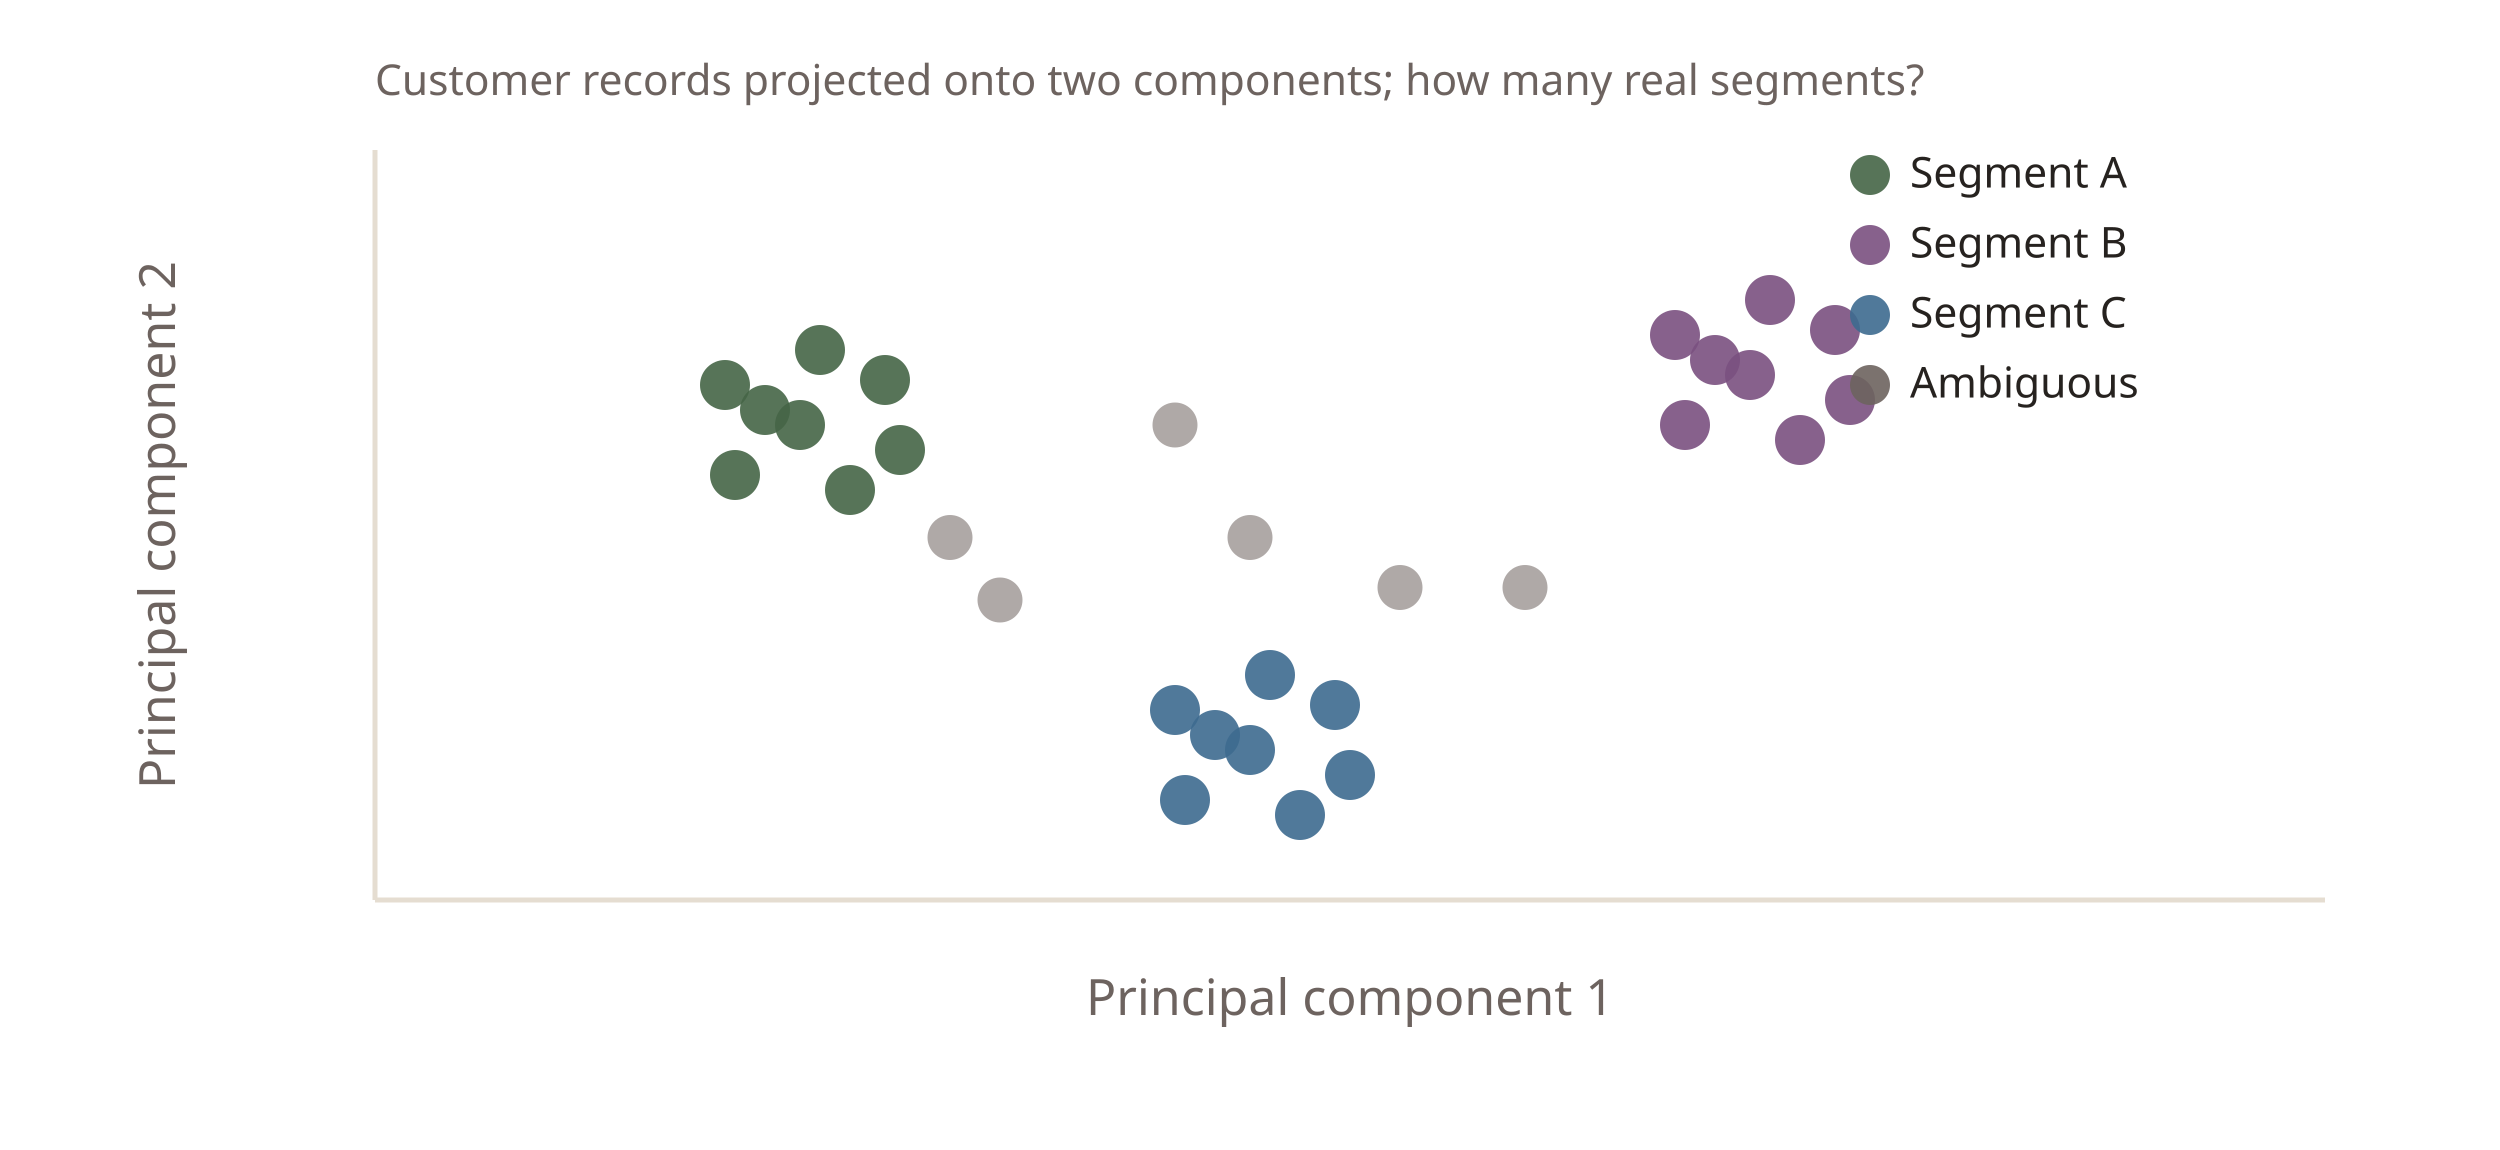
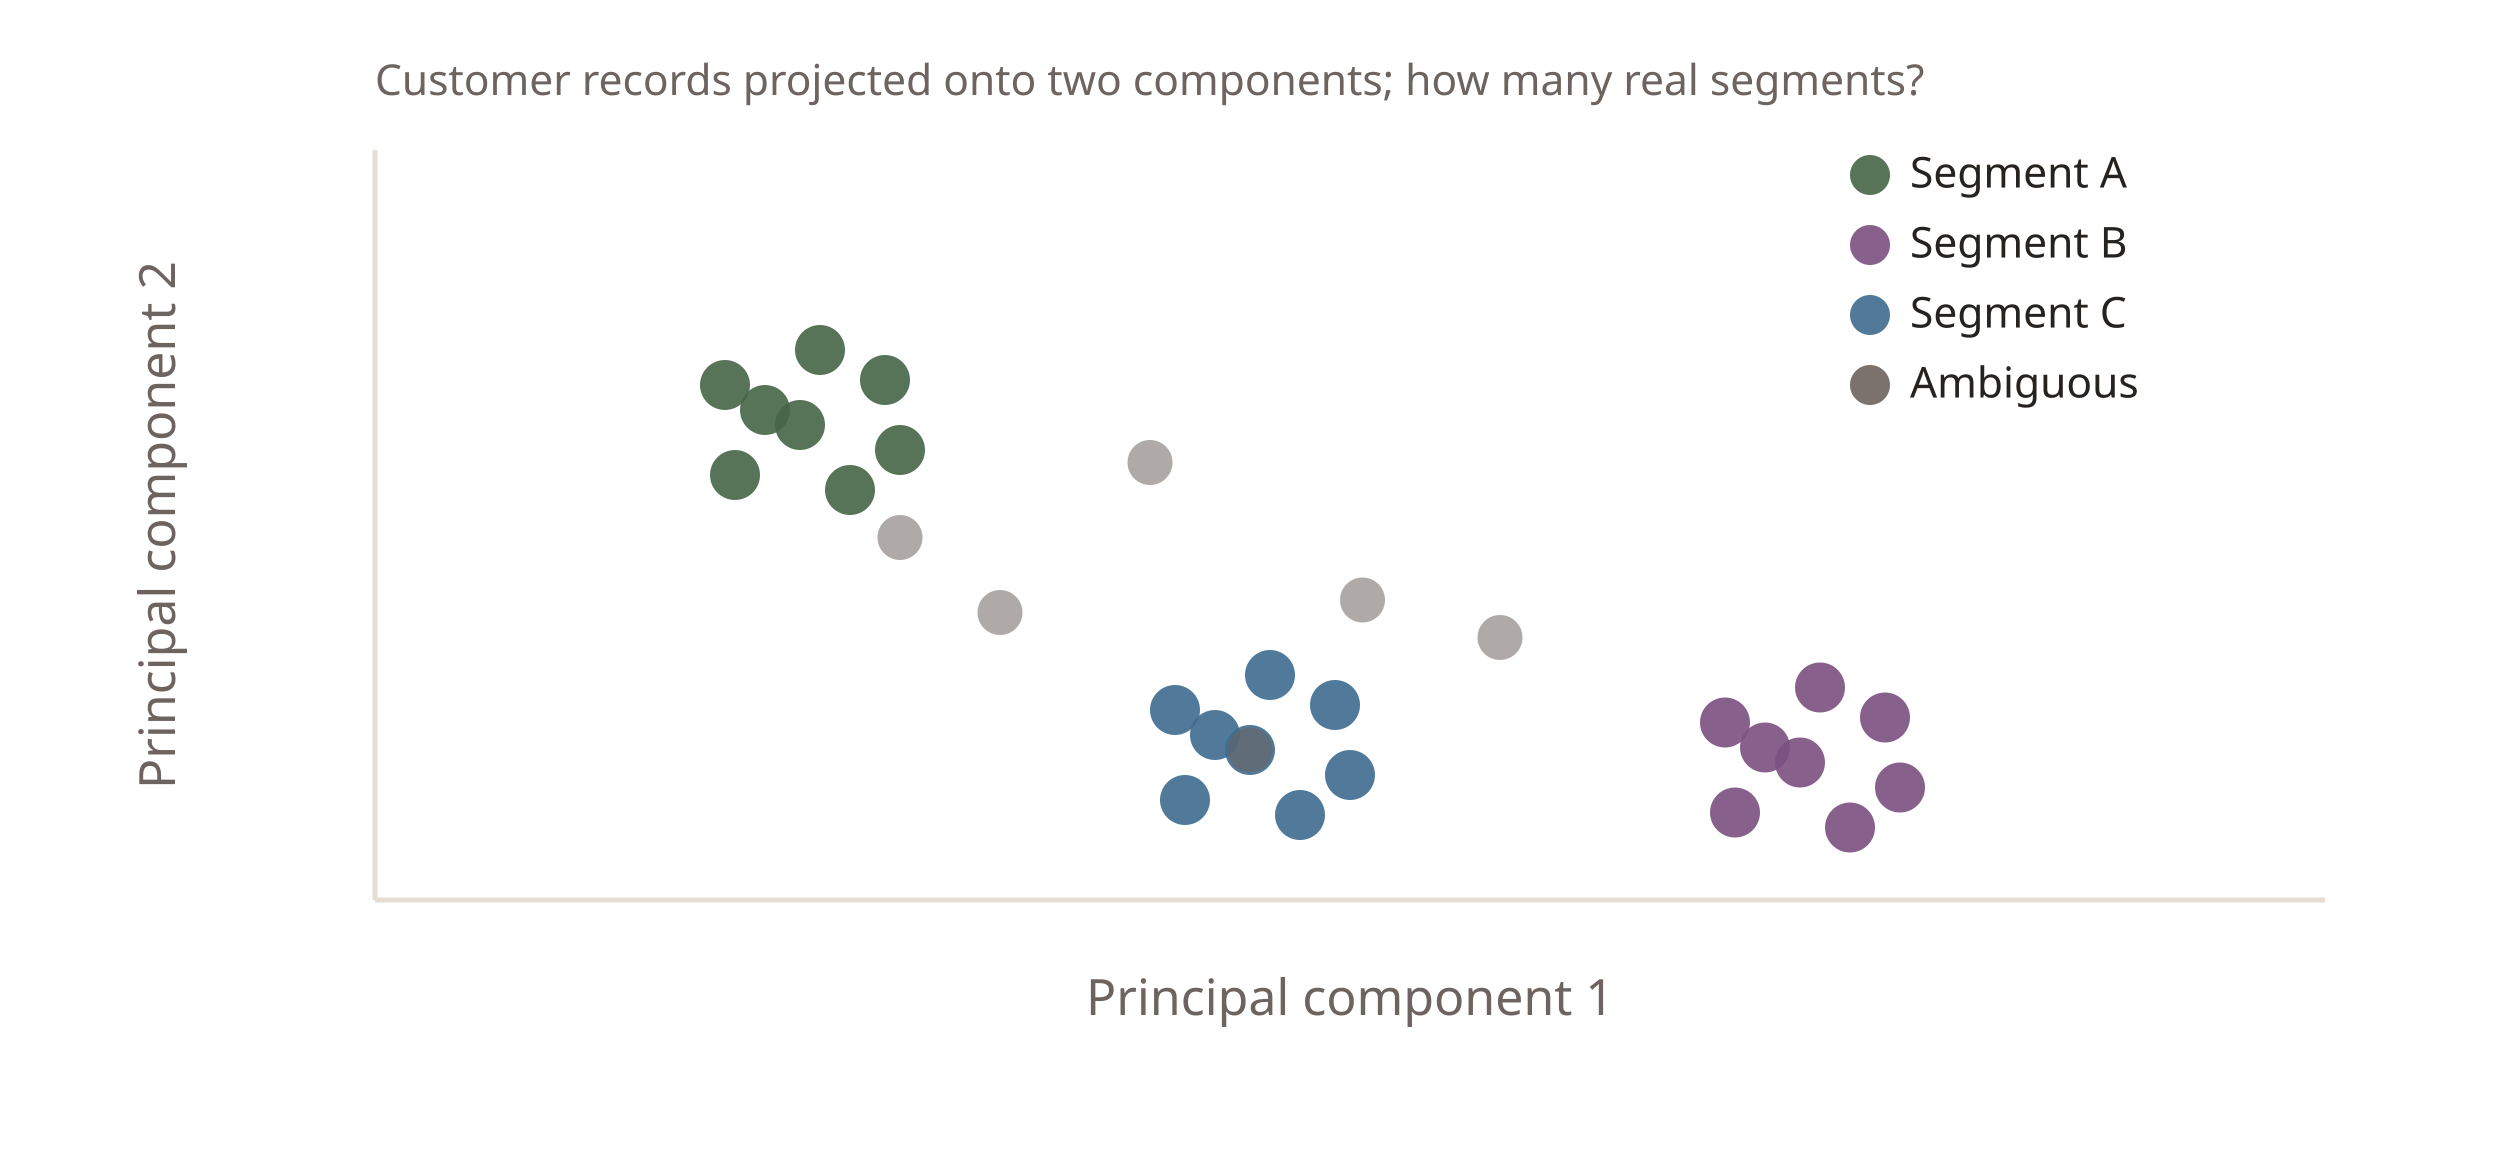
<svg xmlns="http://www.w3.org/2000/svg" viewBox="0 0 1000 460" role="img" aria-label="Scatter plot of customer records on two principal components, showing three colored segments with ambiguous points between them; axes and legend labeled">
  <rect width="1000" height="460" fill="#ffffff" />
  <line x1="150" y1="60" x2="150" y2="360" stroke="#e5ddd1" stroke-width="2" />
  <line x1="150" y1="360" x2="930" y2="360" stroke="#e5ddd1" stroke-width="2" />
  <text x="540" y="406" font-family="DM Sans, sans-serif" font-size="20" fill="#6d635f" text-anchor="middle">Principal component 1</text>
  <text x="0" y="0" font-family="DM Sans, sans-serif" font-size="20" fill="#6d635f" text-anchor="middle" transform="translate(70,210) rotate(-90)">Principal component 2</text>
  <circle cx="320" cy="170" r="10" fill="#456546" fill-opacity="0.9">
    <animate attributeName="r" values="9;12;9" dur="3.6s" begin="0.00s" repeatCount="indefinite" />
  </circle>
  <circle cx="354" cy="152" r="10" fill="#456546" fill-opacity="0.9">
    <animate attributeName="r" values="9;12;9" dur="3.6s" begin="0.15s" repeatCount="indefinite" />
  </circle>
  <circle cx="294" cy="190" r="10" fill="#456546" fill-opacity="0.9">
    <animate attributeName="r" values="9;12;9" dur="3.6s" begin="0.30s" repeatCount="indefinite" />
  </circle>
  <circle cx="340" cy="196" r="10" fill="#456546" fill-opacity="0.9">
    <animate attributeName="r" values="9;12;9" dur="3.6s" begin="0.45s" repeatCount="indefinite" />
  </circle>
  <circle cx="290" cy="154" r="10" fill="#456546" fill-opacity="0.9">
    <animate attributeName="r" values="9;12;9" dur="3.6s" begin="0.60s" repeatCount="indefinite" />
  </circle>
  <circle cx="328" cy="140" r="10" fill="#456546" fill-opacity="0.9">
    <animate attributeName="r" values="9;12;9" dur="3.6s" begin="0.75s" repeatCount="indefinite" />
  </circle>
  <circle cx="360" cy="180" r="10" fill="#456546" fill-opacity="0.9">
    <animate attributeName="r" values="9;12;9" dur="3.6s" begin="0.90s" repeatCount="indefinite" />
  </circle>
  <circle cx="306" cy="164" r="10" fill="#456546" fill-opacity="0.9">
    <animate attributeName="r" values="9;12;9" dur="3.6s" begin="1.05s" repeatCount="indefinite" />
  </circle>
-   <circle cx="700" cy="150" r="10" fill="#7a5080" fill-opacity="0.9">
+   <circle cx="720" cy="305" r="10" fill="#7a5080" fill-opacity="0.9">
    <animate attributeName="r" values="9;12;9" dur="3.6s" begin="0.00s" repeatCount="indefinite" />
  </circle>
-   <circle cx="734" cy="132" r="10" fill="#7a5080" fill-opacity="0.9">
+   <circle cx="754" cy="287" r="10" fill="#7a5080" fill-opacity="0.9">
    <animate attributeName="r" values="9;12;9" dur="3.6s" begin="0.15s" repeatCount="indefinite" />
  </circle>
-   <circle cx="674" cy="170" r="10" fill="#7a5080" fill-opacity="0.9">
+   <circle cx="694" cy="325" r="10" fill="#7a5080" fill-opacity="0.9">
    <animate attributeName="r" values="9;12;9" dur="3.6s" begin="0.30s" repeatCount="indefinite" />
  </circle>
-   <circle cx="720" cy="176" r="10" fill="#7a5080" fill-opacity="0.9">
+   <circle cx="740" cy="331" r="10" fill="#7a5080" fill-opacity="0.9">
    <animate attributeName="r" values="9;12;9" dur="3.6s" begin="0.45s" repeatCount="indefinite" />
  </circle>
-   <circle cx="670" cy="134" r="10" fill="#7a5080" fill-opacity="0.9">
+   <circle cx="690" cy="289" r="10" fill="#7a5080" fill-opacity="0.9">
    <animate attributeName="r" values="9;12;9" dur="3.6s" begin="0.60s" repeatCount="indefinite" />
  </circle>
-   <circle cx="708" cy="120" r="10" fill="#7a5080" fill-opacity="0.9">
+   <circle cx="728" cy="275" r="10" fill="#7a5080" fill-opacity="0.9">
    <animate attributeName="r" values="9;12;9" dur="3.6s" begin="0.75s" repeatCount="indefinite" />
  </circle>
-   <circle cx="740" cy="160" r="10" fill="#7a5080" fill-opacity="0.9">
+   <circle cx="760" cy="315" r="10" fill="#7a5080" fill-opacity="0.9">
    <animate attributeName="r" values="9;12;9" dur="3.6s" begin="0.90s" repeatCount="indefinite" />
  </circle>
-   <circle cx="686" cy="144" r="10" fill="#7a5080" fill-opacity="0.9">
+   <circle cx="706" cy="299" r="10" fill="#7a5080" fill-opacity="0.9">
    <animate attributeName="r" values="9;12;9" dur="3.6s" begin="1.05s" repeatCount="indefinite" />
  </circle>
  <circle cx="500" cy="300" r="10" fill="#3d6b8f" fill-opacity="0.9">
    <animate attributeName="r" values="9;12;9" dur="3.6s" begin="0.00s" repeatCount="indefinite" />
  </circle>
  <circle cx="534" cy="282" r="10" fill="#3d6b8f" fill-opacity="0.9">
    <animate attributeName="r" values="9;12;9" dur="3.6s" begin="0.15s" repeatCount="indefinite" />
  </circle>
  <circle cx="474" cy="320" r="10" fill="#3d6b8f" fill-opacity="0.9">
    <animate attributeName="r" values="9;12;9" dur="3.6s" begin="0.30s" repeatCount="indefinite" />
  </circle>
  <circle cx="520" cy="326" r="10" fill="#3d6b8f" fill-opacity="0.9">
    <animate attributeName="r" values="9;12;9" dur="3.6s" begin="0.45s" repeatCount="indefinite" />
  </circle>
  <circle cx="470" cy="284" r="10" fill="#3d6b8f" fill-opacity="0.9">
    <animate attributeName="r" values="9;12;9" dur="3.6s" begin="0.60s" repeatCount="indefinite" />
  </circle>
  <circle cx="508" cy="270" r="10" fill="#3d6b8f" fill-opacity="0.9">
    <animate attributeName="r" values="9;12;9" dur="3.6s" begin="0.75s" repeatCount="indefinite" />
  </circle>
  <circle cx="540" cy="310" r="10" fill="#3d6b8f" fill-opacity="0.9">
    <animate attributeName="r" values="9;12;9" dur="3.6s" begin="0.90s" repeatCount="indefinite" />
  </circle>
  <circle cx="486" cy="294" r="10" fill="#3d6b8f" fill-opacity="0.9">
    <animate attributeName="r" values="9;12;9" dur="3.6s" begin="1.05s" repeatCount="indefinite" />
  </circle>
-   <circle cx="470" cy="170" r="9" fill="#6d635f" fill-opacity="0.55">
+   <circle cx="460" cy="185" r="9" fill="#6d635f" fill-opacity="0.55">
    <animate attributeName="fill-opacity" values="0.3;0.7;0.3" dur="2.4s" repeatCount="indefinite" />
  </circle>
-   <circle cx="560" cy="235" r="9" fill="#6d635f" fill-opacity="0.55">
+   <circle cx="545" cy="240" r="9" fill="#6d635f" fill-opacity="0.55">
    <animate attributeName="fill-opacity" values="0.3;0.7;0.3" dur="2.7s" repeatCount="indefinite" />
  </circle>
-   <circle cx="400" cy="240" r="9" fill="#6d635f" fill-opacity="0.55">
+   <circle cx="400" cy="245" r="9" fill="#6d635f" fill-opacity="0.55">
    <animate attributeName="fill-opacity" values="0.3;0.7;0.3" dur="3.0s" repeatCount="indefinite" />
  </circle>
-   <circle cx="500" cy="215" r="9" fill="#6d635f" fill-opacity="0.55">
+   <circle cx="600" cy="255" r="9" fill="#6d635f" fill-opacity="0.55">
    <animate attributeName="fill-opacity" values="0.3;0.7;0.3" dur="3.3s" repeatCount="indefinite" />
  </circle>
-   <circle cx="610" cy="235" r="9" fill="#6d635f" fill-opacity="0.55">
+   <circle cx="360" cy="215" r="9" fill="#6d635f" fill-opacity="0.55">
    <animate attributeName="fill-opacity" values="0.3;0.7;0.3" dur="3.6s" repeatCount="indefinite" />
  </circle>
-   <circle cx="380" cy="215" r="9" fill="#6d635f" fill-opacity="0.55">
+   <circle cx="500" cy="300" r="9" fill="#6d635f" fill-opacity="0.55">
    <animate attributeName="fill-opacity" values="0.3;0.7;0.3" dur="3.9s" repeatCount="indefinite" />
  </circle>
  <circle cx="748" cy="70" r="8" fill="#456546" fill-opacity="0.9" />
  <text x="764" y="75" font-family="DM Sans, sans-serif" font-size="17" fill="#26221f" text-anchor="start">Segment A</text>
  <circle cx="748" cy="98" r="8" fill="#7a5080" fill-opacity="0.9" />
  <text x="764" y="103" font-family="DM Sans, sans-serif" font-size="17" fill="#26221f" text-anchor="start">Segment B</text>
  <circle cx="748" cy="126" r="8" fill="#3d6b8f" fill-opacity="0.9" />
  <text x="764" y="131" font-family="DM Sans, sans-serif" font-size="17" fill="#26221f" text-anchor="start">Segment C</text>
  <circle cx="748" cy="154" r="8" fill="#6d635f" fill-opacity="0.9" />
  <text x="764" y="159" font-family="DM Sans, sans-serif" font-size="17" fill="#26221f" text-anchor="start">Ambiguous</text>
  <text x="150" y="38" font-family="DM Sans, sans-serif" font-size="17" fill="#6d635f" text-anchor="start">Customer records projected onto two components; how many real segments?</text>
</svg>
